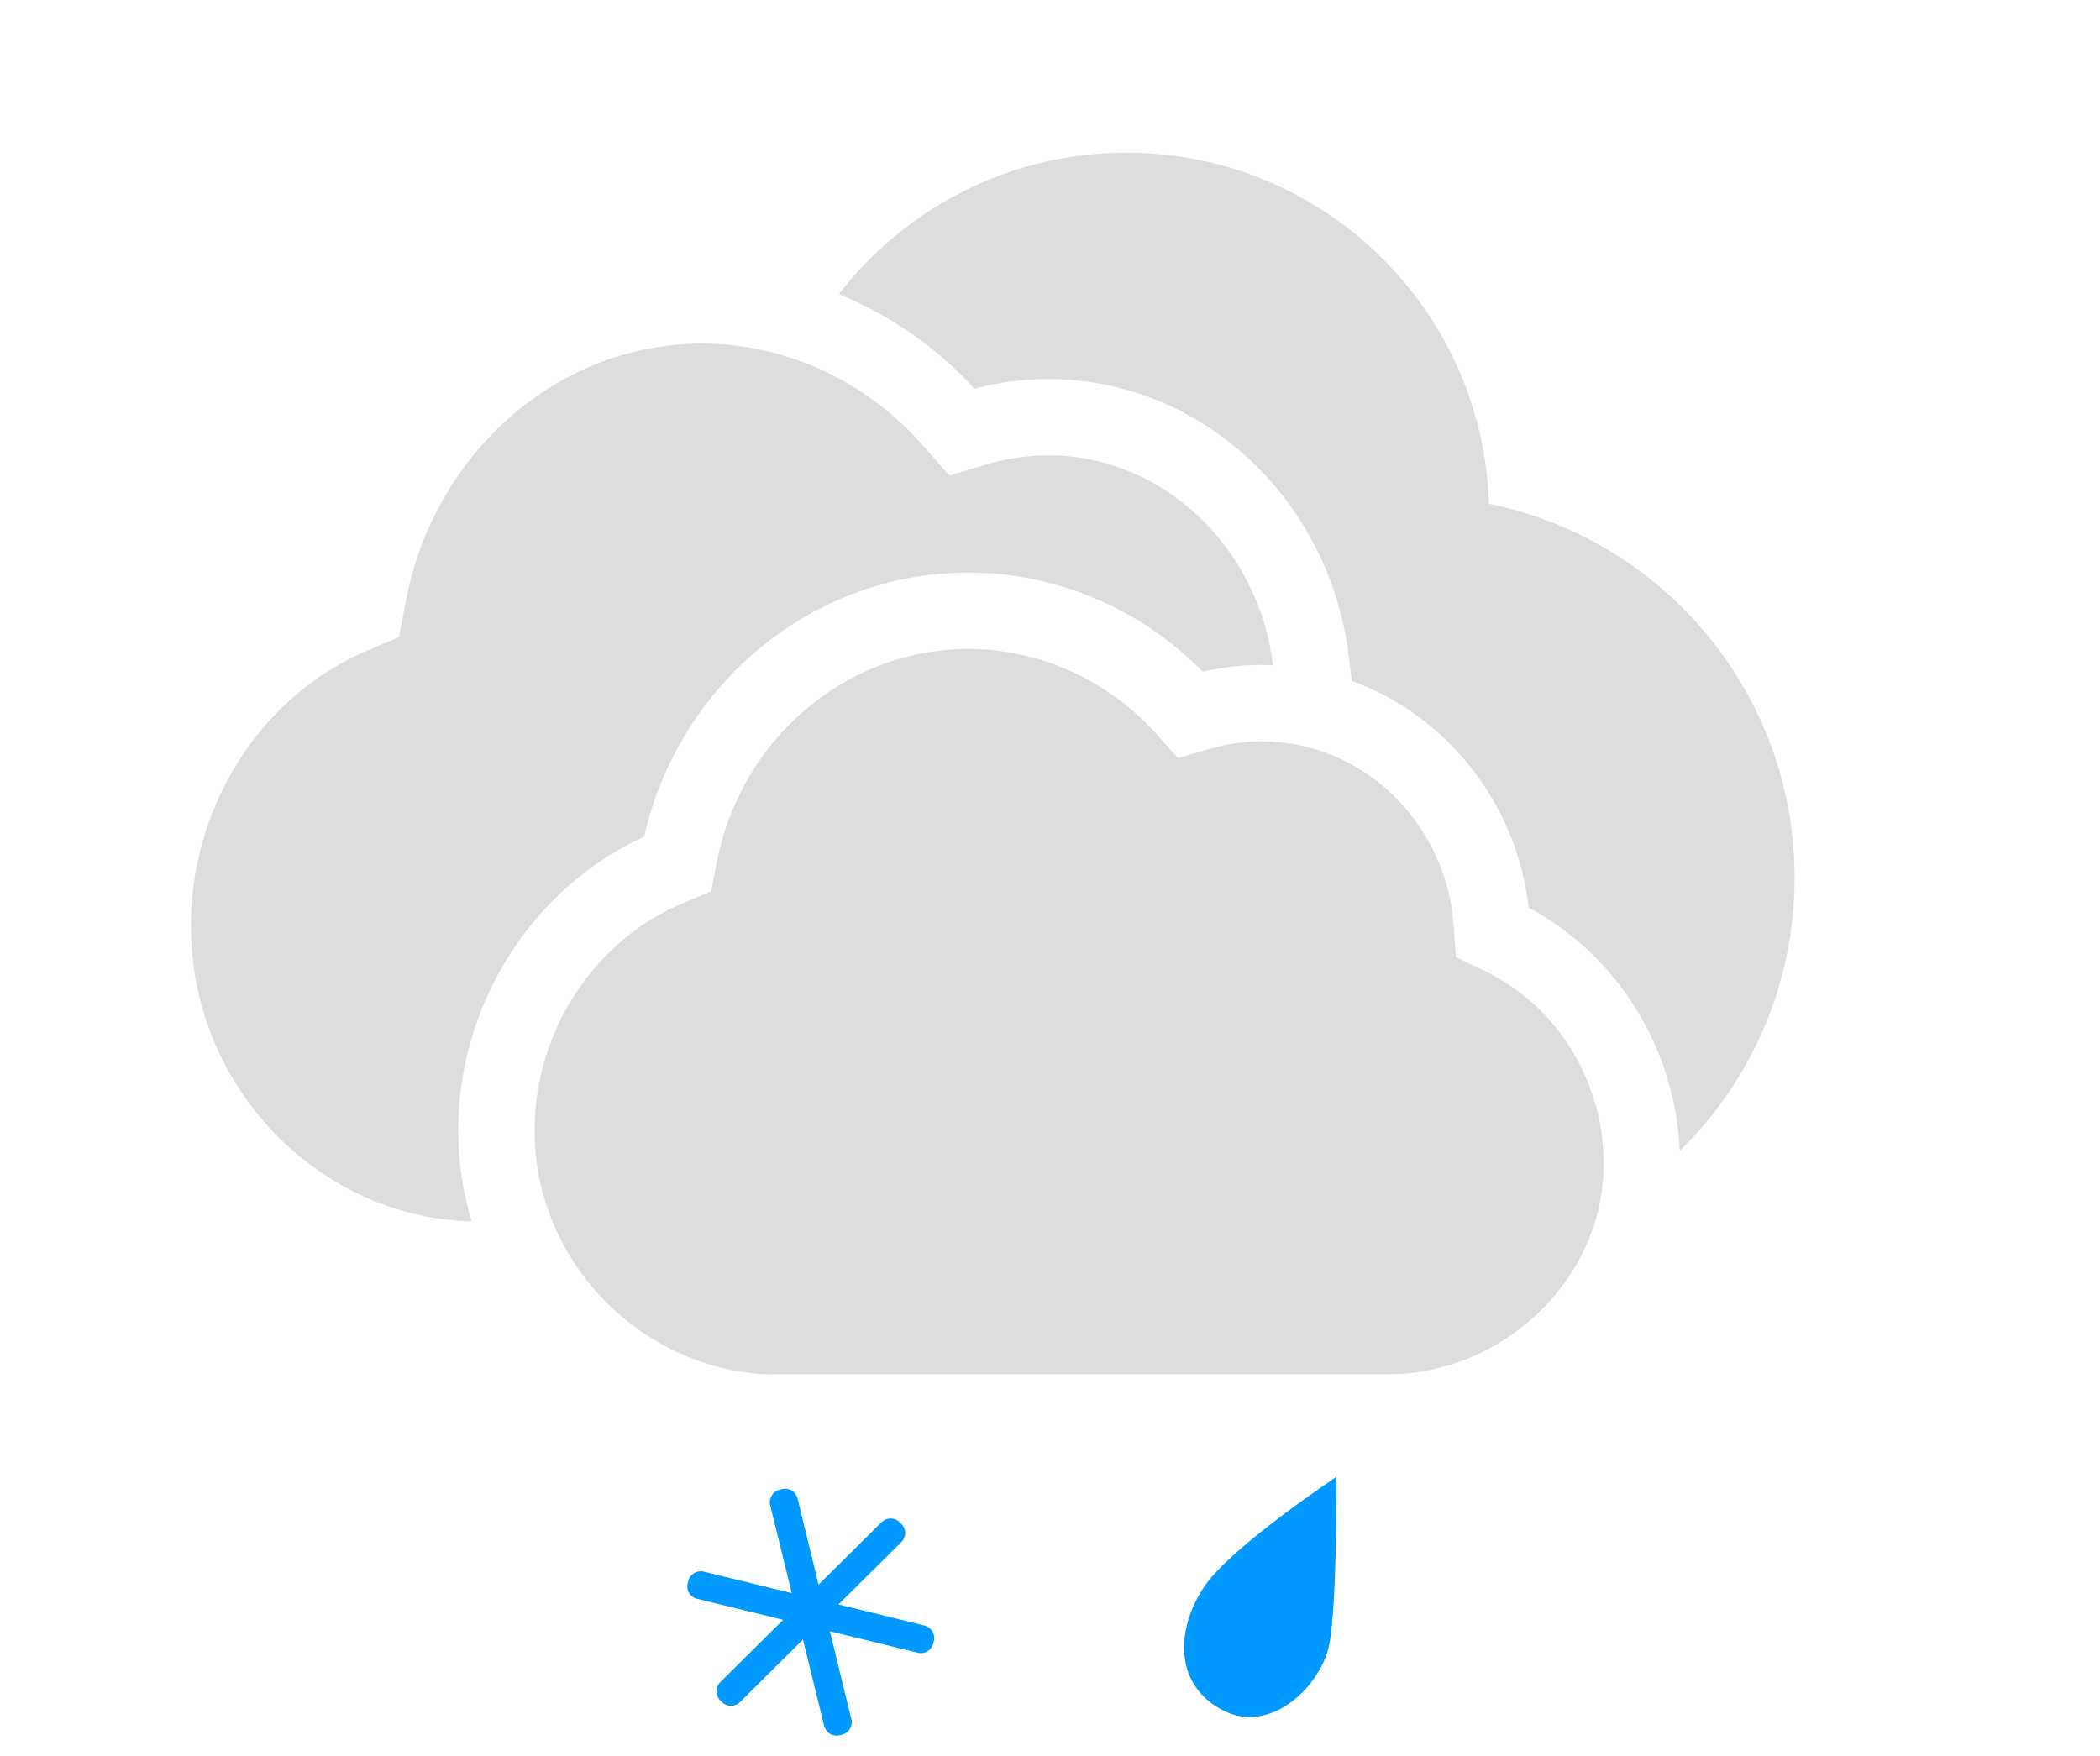
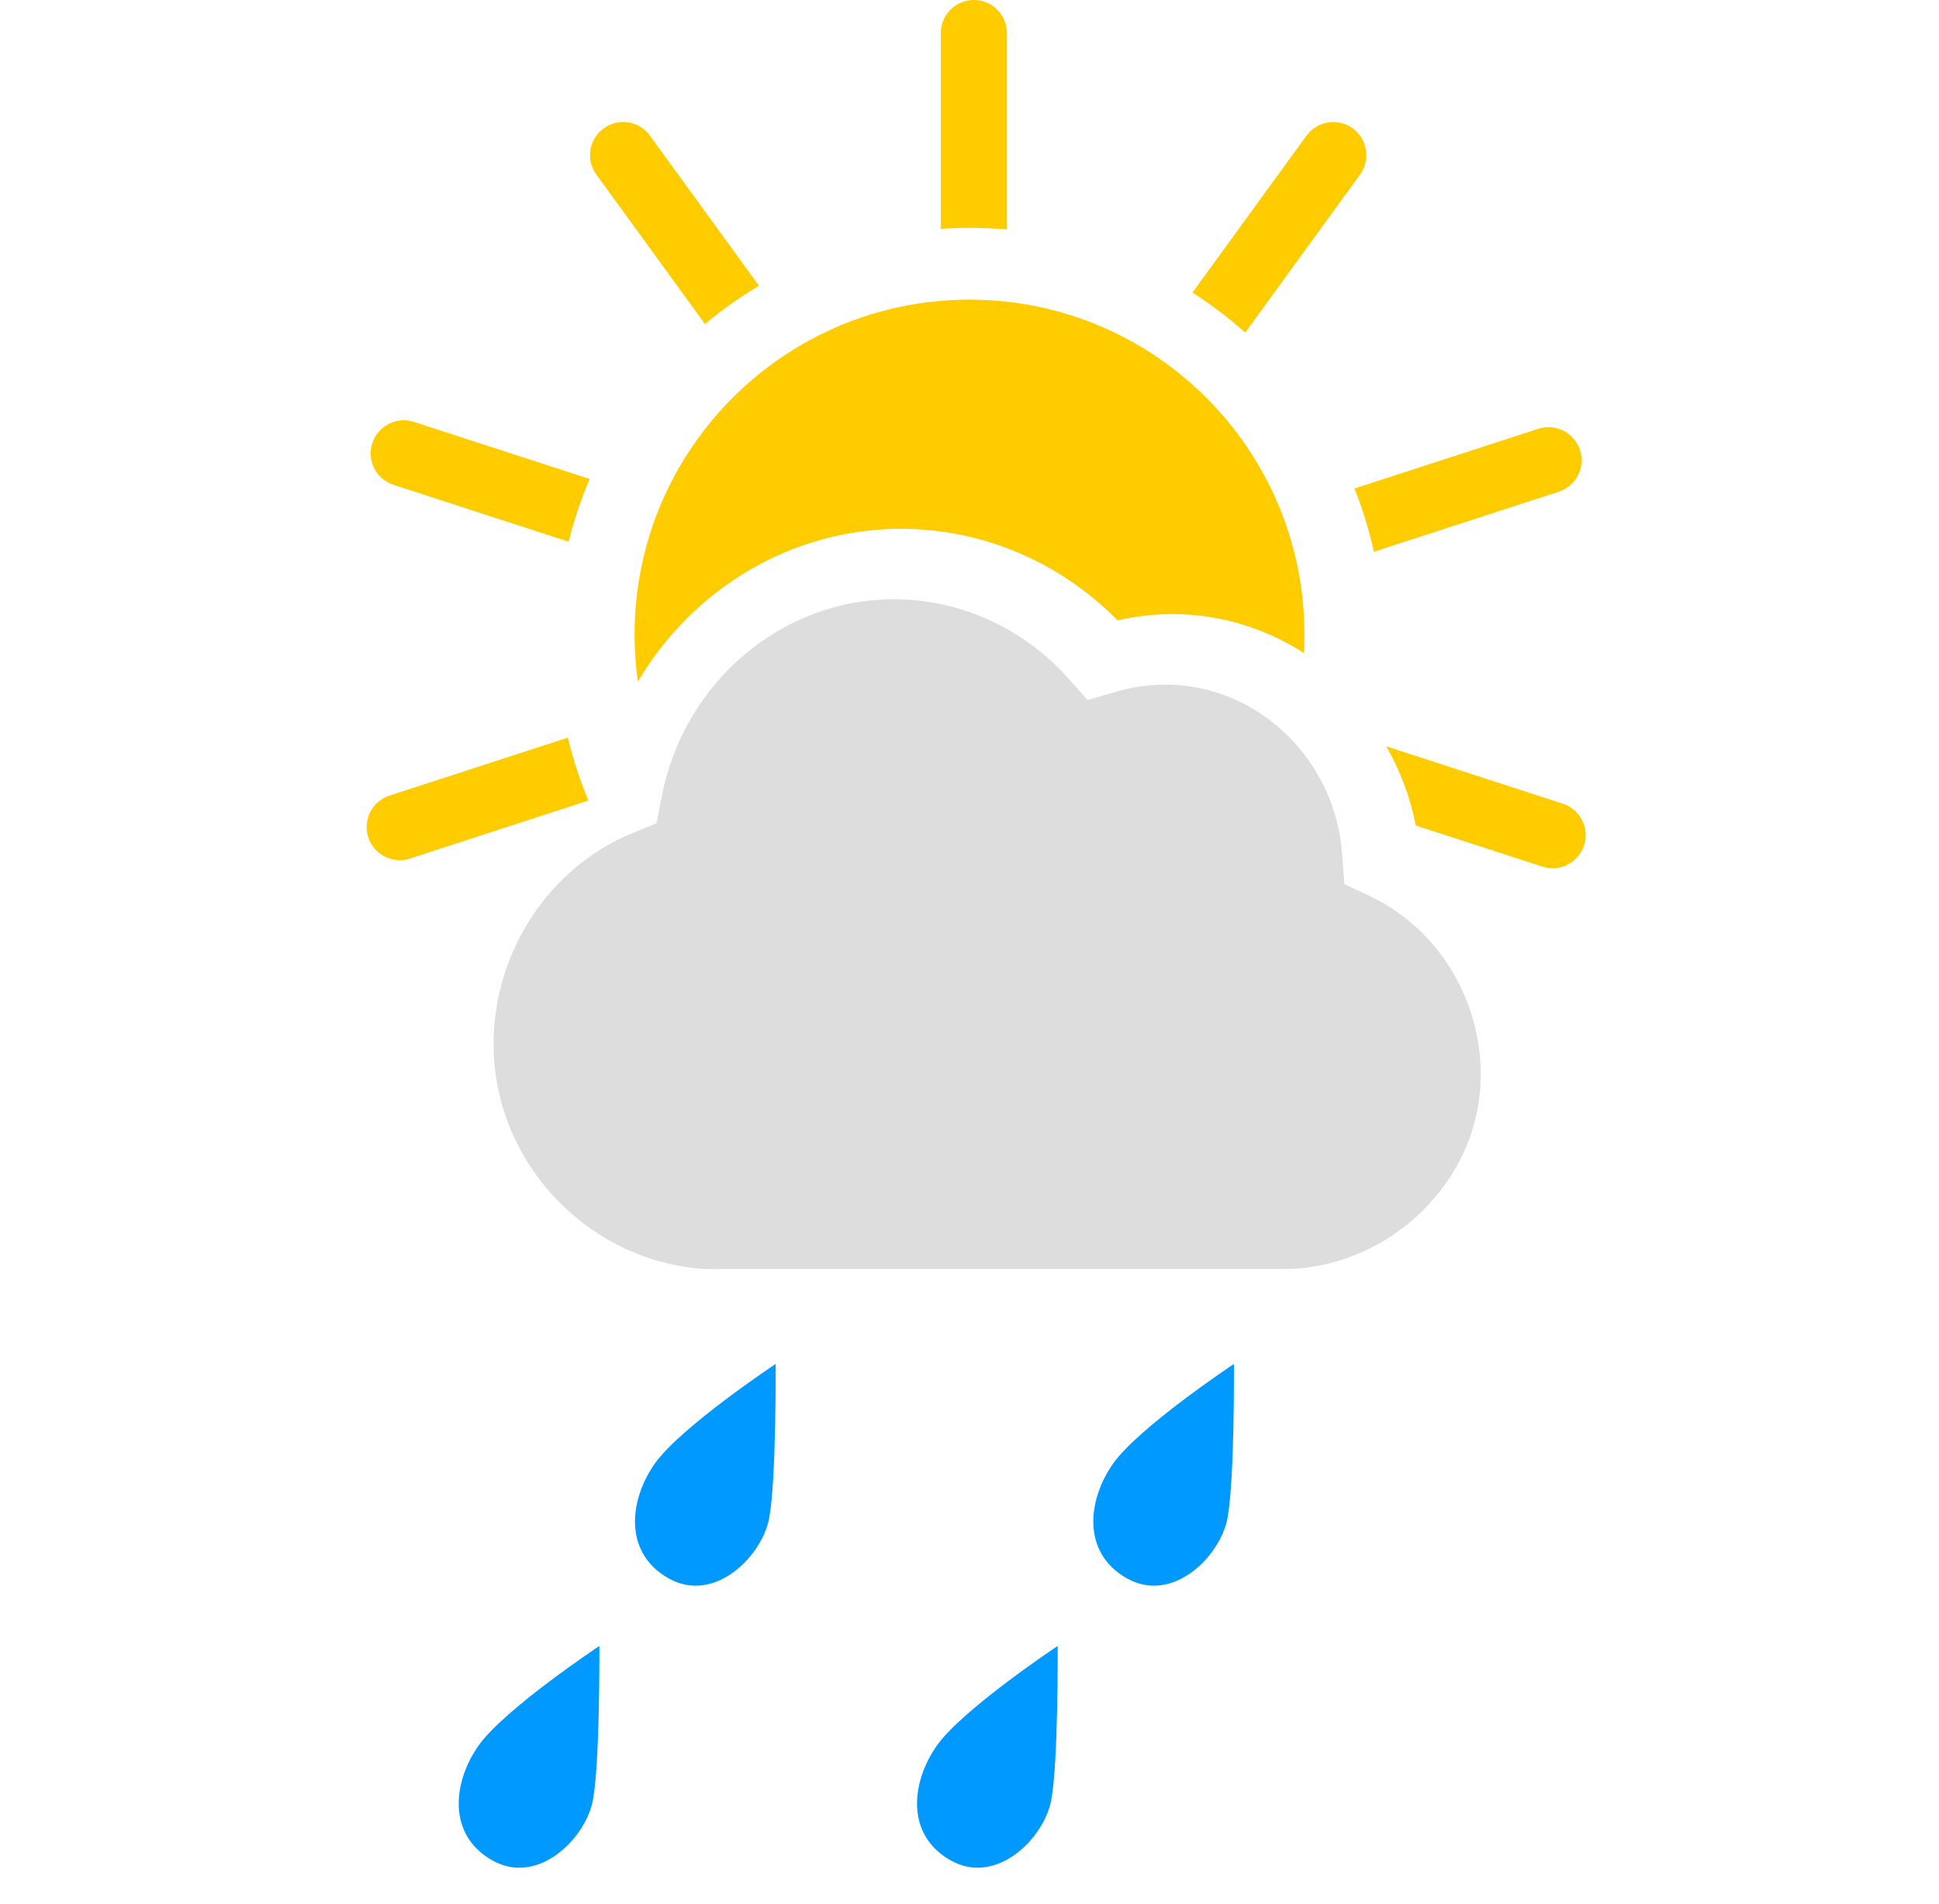
- <svg xmlns="http://www.w3.org/2000/svg" height="46" viewbox="0 0 55 46" width="55">
+ <svg xmlns="http://www.w3.org/2000/svg" height="54" viewbox="0 0 55 54" width="55">
  <g fill="none" fill-rule="evenodd">
-     <path d="m47.001 23c0 2.801-1.152 5.333-3.007 7.148-.116-2.681-1.625-5.12-3.956-6.369-.318-2.761-2.167-5.042-4.635-5.944l-.079-.65c-.496-4.101-3.86-7.256-7.868-7.256-.646 0-1.295.084-1.934.25-1.004-1.091-2.22-1.931-3.55-2.473 1.737-2.254 4.464-3.706 7.529-3.706 5.146 0 9.336 4.092 9.495 9.199 4.567.925 8.005 4.961 8.005 9.801zm-42 1.27c0-.087-.003-.184 0-.27.098-3.059 1.936-5.829 4.629-6.963l.821-.347.172-.919c.739-3.924 4.005-6.771 7.762-6.771 2.195 0 4.309.979 5.802 2.687l.674.771.954-.284c.544-.162 1.096-.245 1.641-.245 2.983 0 5.507 2.388 5.883 5.496-.095-.004-.19-.006-.285-.006-.519 0-1.039.06-1.553.178-1.625-1.655-3.84-2.598-6.143-2.598-4.06 0-7.573 2.901-8.488 6.919-2.938 1.347-4.869 4.391-4.869 7.696 0 .827.123 1.627.35 2.383-3.965-.093-7.35-3.496-7.35-7.728zm33.131.808.738.351c1.903.907 3.131 2.89 3.131 5.053 0 3.068-2.676 5.518-5.635 5.518h-.365-15.623c-.168.005-.294.005-.377 0-3.262-.198-6-2.971-6-6.385 0-2.611 1.578-5.012 3.927-5.975l.697-.287.146-.759c.627-3.242 3.399-5.593 6.586-5.593 1.862 0 3.656.809 4.923 2.22l.571.637.809-.234c.462-.134.93-.202 1.392-.202 2.621 0 4.825 2.117 5.019 4.819z" fill="#ddd" />
+     <g fill="#fc0" transform="translate(10)">
+       <path d="m16.686 6.492v-5.554c0-.518.42-.938.938-.938.518 0 .938.42.938.938v5.571c-.344-.03-.692-.046-1.044-.046-.28 0-.558.01-.833.029zm7.138 1.808 3.234-4.451c.305-.419.892-.512 1.311-.208s.512.892.208 1.311l-3.256 4.482c-.467-.416-.967-.795-1.496-1.134zm4.597 5.557 5.213-1.694c.493-.16 1.022.11 1.182.603.16.493-.11 1.022-.603 1.182l-5.242 1.703c-.136-.618-.322-1.217-.551-1.794zm.898 7.313 5.01 1.628c.493.16.763.69.603 1.182-.16.493-.69.763-1.182.603l-3.592-1.167c-.156-.805-.444-1.562-.838-2.246zm-22.631 1.539-5.06 1.644c-.493.16-1.022-.11-1.182-.603s.11-1.022.603-1.182l5.059-1.644c.147.615.342 1.211.581 1.785zm-.558-7.342-4.967-1.614c-.493-.16-.763-.69-.603-1.182.16-.493.69-.763 1.182-.603l4.983 1.619c-.244.571-.444 1.166-.596 1.78zm3.866-6.176-3.08-4.24c-.305-.419-.212-1.006.208-1.311s1.006-.212 1.311.208l3.093 4.257c-.54.321-1.052.685-1.531 1.086z" fill-rule="nonzero" />
+       <path d="m8.093 19.336c-.061-.436-.093-.882-.093-1.336 0-5.247 4.253-9.5 9.5-9.5s9.5 4.253 9.5 9.5c0 .176-.005.351-.014.525-1.085-.7-2.366-1.105-3.733-1.105-.519 0-1.039.06-1.553.178-1.625-1.655-3.84-2.598-6.143-2.598-3.122 0-5.921 1.716-7.463 4.336z" />
+     </g>
+     <path d="m38.131 25.078-.06-.839c-.193-2.702-2.397-4.819-5.019-4.819-.462 0-.931.068-1.392.202l-.809.234-.571-.637c-1.267-1.411-3.061-2.22-4.923-2.22-3.188 0-5.959 2.352-6.586 5.593l-.146.759-.697.287c-2.349.963-3.927 3.365-3.927 5.975 0 3.415 2.737 6.188 6 6.385.083.005.208.005.377 0h15.988c.066 0.0.111 0.0.135 0 2.916-.058 5.5-2.488 5.5-5.518 0-2.163-1.228-4.145-3.131-5.053z" fill="#ddd" />
    <g fill="#09f">
+       <path d="m4.818 4.067c-.205 1.079-1.55 2.434-2.847 1.709s-1.124-2.235-.392-3.266 3.422-2.82 3.422-2.82.021 3.297-.184 4.376z" transform="translate(17 39)" />
      <path d="m4.818 4.067c-.205 1.079-1.55 2.434-2.847 1.709s-1.124-2.235-.392-3.266 3.422-2.82 3.422-2.82.021 3.297-.184 4.376z" transform="translate(30 39)" />
-       <path d="m4.959 4.032 1.65-1.636c.128-.13.131-.34 0-.47l-.048-.047c-.128-.132-.34-.132-.47-.003l-1.653 1.638-.55-2.26c-.043-.178-.225-.288-.405-.244l-.064.016c-.178.042-.291.227-.248.403l.566 2.306-2.307-.563c-.177-.043-.36.065-.405.245l-.014.064c-.047.181.067.361.245.403l2.254.551-1.647 1.634c-.13.131-.13.342-.003.473l.048.047c.131.131.34.131.471.003l1.651-1.642.555 2.264c.043.178.225.289.402.244l.064-.014c.181-.045.293-.225.247-.403l-.563-2.306 2.305.562c.177.045.359-.067.402-.244l.017-.064c.045-.177-.067-.36-.244-.404z" transform="translate(17 38)" />
+       <path d="m4.818 4.067c-.205 1.079-1.55 2.434-2.847 1.709s-1.124-2.235-.392-3.266 3.422-2.82 3.422-2.82.021 3.297-.184 4.376z" transform="translate(12 47)" />
+       <path d="m4.818 4.067c-.205 1.079-1.55 2.434-2.847 1.709s-1.124-2.235-.392-3.266 3.422-2.82 3.422-2.82.021 3.297-.184 4.376z" transform="translate(25 47)" />
    </g>
  </g>
</svg>
